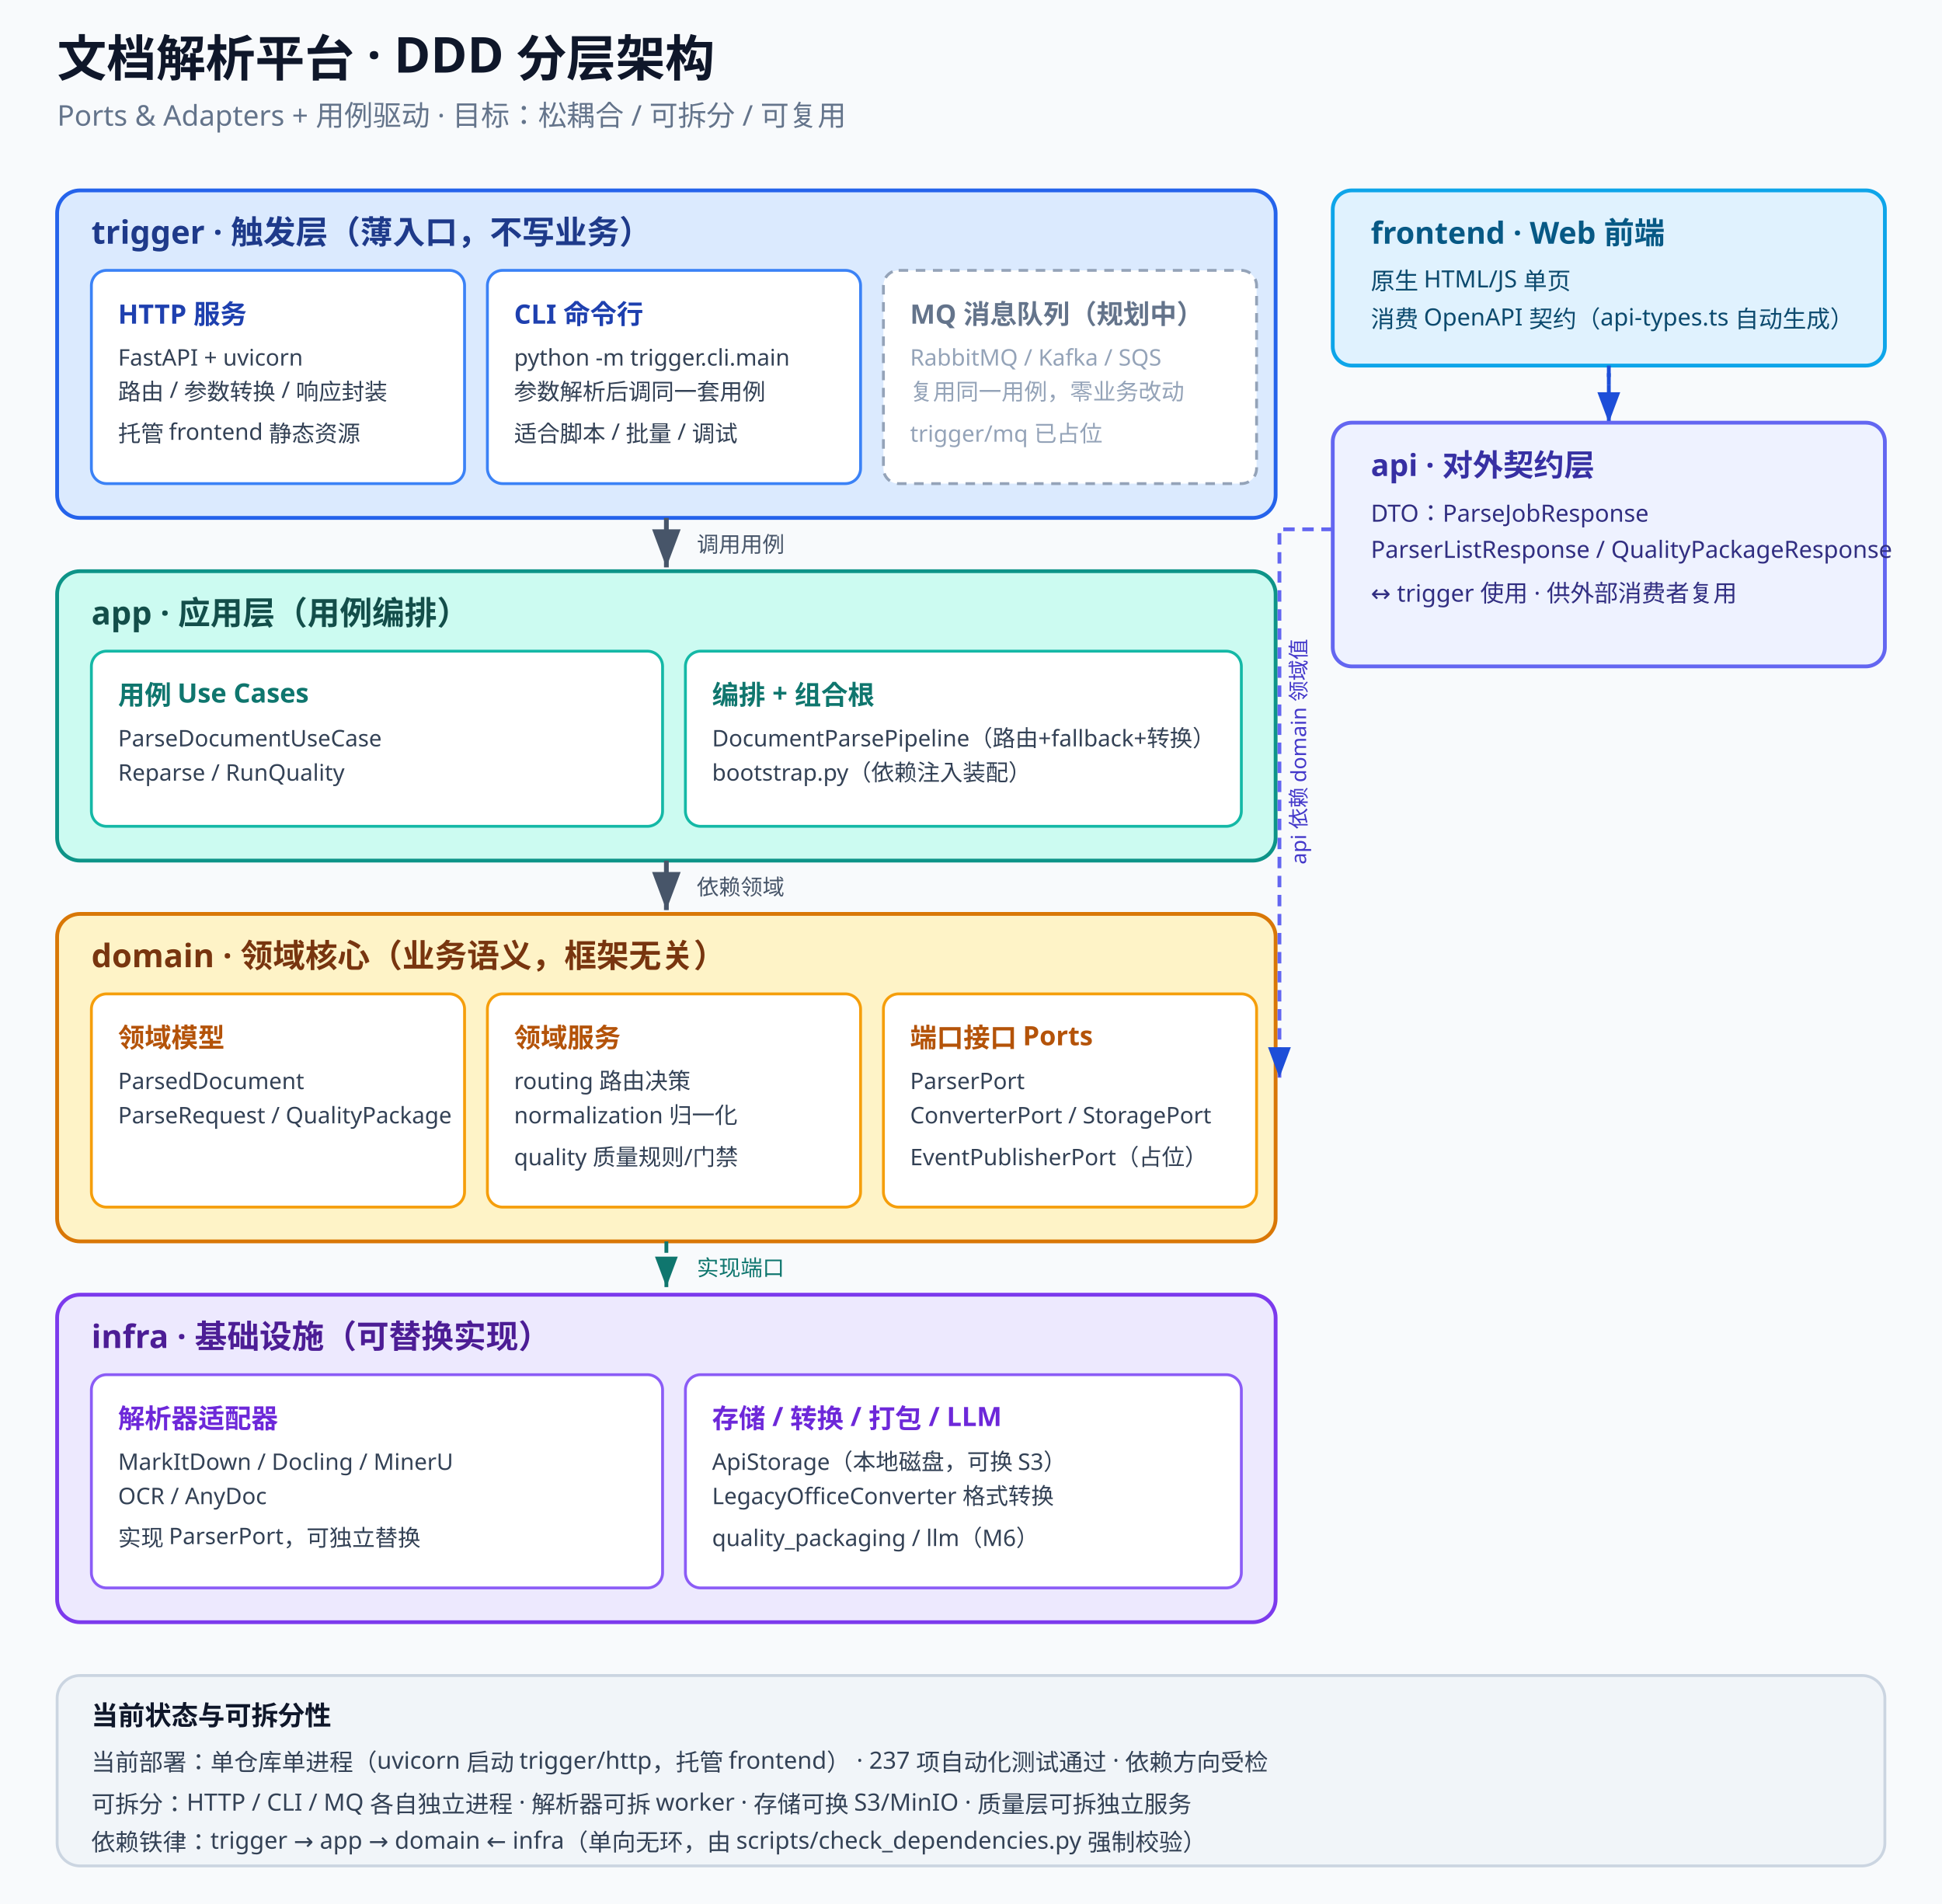
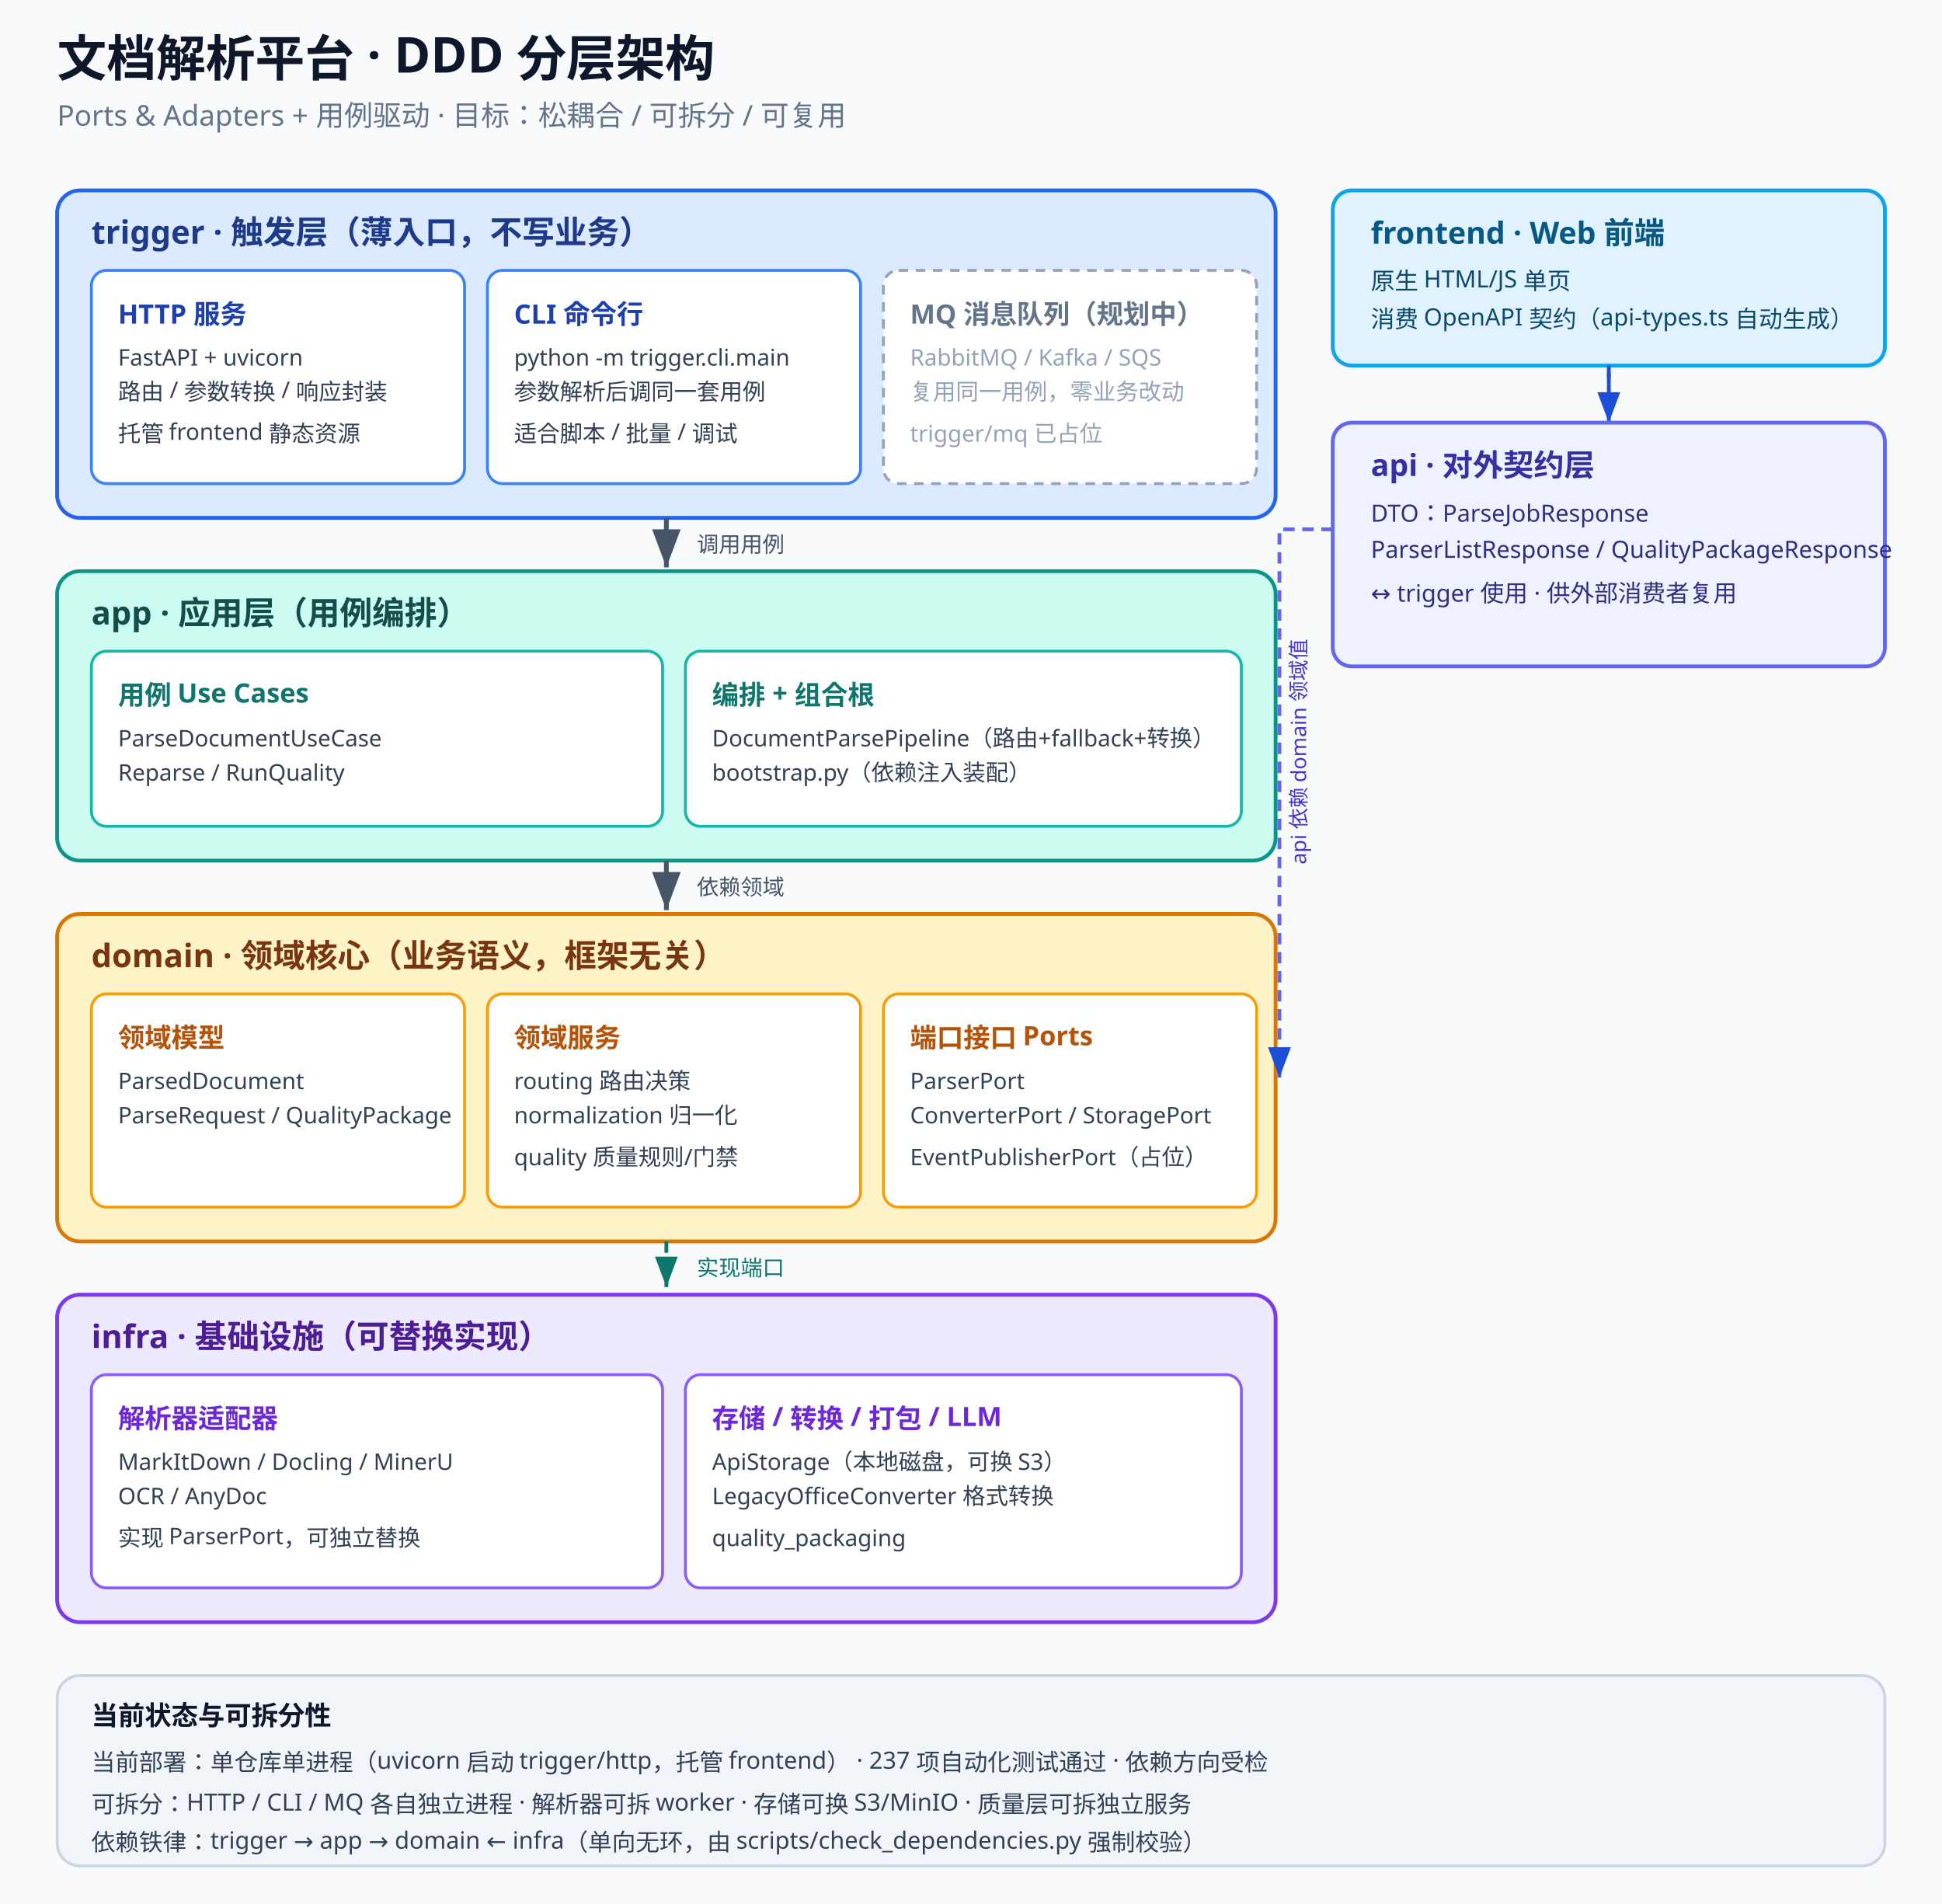
<svg xmlns="http://www.w3.org/2000/svg" viewBox="0 0 1020 1000" font-family="Microsoft YaHei, PingFang SC, Segoe UI, sans-serif">
  <defs>
    <marker id="arrow" markerWidth="10" markerHeight="10" refX="8" refY="3" orient="auto">
      <path d="M0,0 L8,3 L0,6 Z" fill="#475569" />
    </marker>
    <marker id="dashArrow" markerWidth="10" markerHeight="10" refX="8" refY="3" orient="auto">
      <path d="M0,0 L8,3 L0,6 Z" fill="#0f766e" />
    </marker>
    <marker id="blueArrow" markerWidth="10" markerHeight="10" refX="8" refY="3" orient="auto">
      <path d="M0,0 L8,3 L0,6 Z" fill="#1d4ed8" />
    </marker>
  </defs>
  <rect width="1020" height="1000" fill="#f8fafc" />
  <text x="30" y="40" font-size="26" font-weight="bold" fill="#0f172a">文档解析平台 · DDD 分层架构</text>
  <text x="30" y="66" font-size="15" fill="#64748b">Ports &amp; Adapters + 用例驱动 · 目标：松耦合 / 可拆分 / 可复用</text>
  <rect x="700" y="100" width="290" height="92" rx="10" fill="#e0f2fe" stroke="#0ea5e9" stroke-width="2" />
  <text x="720" y="128" font-size="16" font-weight="bold" fill="#075985">frontend · Web 前端</text>
  <text x="720" y="152" font-size="12.5" fill="#0c4a6e">原生 HTML/JS 单页</text>
  <text x="720" y="172" font-size="12.5" fill="#0c4a6e">消费 OpenAPI 契约（api-types.ts 自动生成）</text>
  <line x1="845" y1="192" x2="845" y2="222" stroke="#1d4ed8" stroke-width="2" stroke-dasharray="6,4" marker-end="url(#blueArrow)" />
  <line x1="845" y1="222" x2="845" y2="192" stroke="#1d4ed8" stroke-width="2" stroke-dasharray="6,4" />
  <rect x="700" y="222" width="290" height="128" rx="10" fill="#eef2ff" stroke="#6366f1" stroke-width="2" />
  <text x="720" y="250" font-size="16" font-weight="bold" fill="#3730a3">api · 对外契约层</text>
  <text x="720" y="274" font-size="12.5" fill="#312e81">DTO：ParseJobResponse</text>
  <text x="720" y="293" font-size="12.5" fill="#312e81">ParserListResponse / QualityPackageResponse</text>
  <text x="720" y="316" font-size="12.5" fill="#312e81">↔ trigger 使用 · 供外部消费者复用</text>
  <rect x="30" y="100" width="640" height="172" rx="12" fill="#dbeafe" stroke="#2563eb" stroke-width="2" />
  <text x="48" y="128" font-size="17" font-weight="bold" fill="#1e3a8a">trigger · 触发层（薄入口，不写业务）</text>
  <rect x="48" y="142" width="196" height="112" rx="8" fill="#ffffff" stroke="#3b82f6" stroke-width="1.5" />
  <text x="62" y="170" font-size="14" font-weight="bold" fill="#1e40af">HTTP 服务</text>
  <text x="62" y="192" font-size="12" fill="#334155">FastAPI + uvicorn</text>
  <text x="62" y="210" font-size="12" fill="#334155">路由 / 参数转换 / 响应封装</text>
  <text x="62" y="232" font-size="12" fill="#334155">托管 frontend 静态资源</text>
  <rect x="256" y="142" width="196" height="112" rx="8" fill="#ffffff" stroke="#3b82f6" stroke-width="1.5" />
  <text x="270" y="170" font-size="14" font-weight="bold" fill="#1e40af">CLI 命令行</text>
  <text x="270" y="192" font-size="12" fill="#334155">python -m trigger.cli.main</text>
  <text x="270" y="210" font-size="12" fill="#334155">参数解析后调同一套用例</text>
  <text x="270" y="232" font-size="12" fill="#334155">适合脚本 / 批量 / 调试</text>
  <rect x="464" y="142" width="196" height="112" rx="8" fill="#ffffff" stroke="#94a3b8" stroke-width="1.5" stroke-dasharray="5,4" />
  <text x="478" y="170" font-size="14" font-weight="bold" fill="#64748b">MQ 消息队列（规划中）</text>
  <text x="478" y="192" font-size="12" fill="#94a3b8">RabbitMQ / Kafka / SQS</text>
  <text x="478" y="210" font-size="12" fill="#94a3b8">复用同一用例，零业务改动</text>
  <text x="478" y="232" font-size="12" fill="#94a3b8">trigger/mq 已占位</text>
  <line x1="350" y1="272" x2="350" y2="298" stroke="#475569" stroke-width="2.5" marker-end="url(#arrow)" />
  <text x="366" y="290" font-size="11.5" fill="#475569">调用用例</text>
  <rect x="30" y="300" width="640" height="152" rx="12" fill="#ccfbf1" stroke="#0d9488" stroke-width="2" />
  <text x="48" y="328" font-size="17" font-weight="bold" fill="#134e4a">app · 应用层（用例编排）</text>
  <rect x="48" y="342" width="300" height="92" rx="8" fill="#ffffff" stroke="#14b8a6" stroke-width="1.5" />
  <text x="62" y="370" font-size="14" font-weight="bold" fill="#0f766e">用例 Use Cases</text>
  <text x="62" y="392" font-size="12" fill="#334155">ParseDocumentUseCase</text>
  <text x="62" y="410" font-size="12" fill="#334155">Reparse / RunQuality</text>
  <rect x="360" y="342" width="292" height="92" rx="8" fill="#ffffff" stroke="#14b8a6" stroke-width="1.5" />
  <text x="374" y="370" font-size="14" font-weight="bold" fill="#0f766e">编排 + 组合根</text>
  <text x="374" y="392" font-size="12" fill="#334155">DocumentParsePipeline（路由+fallback+转换）</text>
  <text x="374" y="410" font-size="12" fill="#334155">bootstrap.py（依赖注入装配）</text>
  <line x1="350" y1="452" x2="350" y2="478" stroke="#475569" stroke-width="2.5" marker-end="url(#arrow)" />
  <text x="366" y="470" font-size="11.5" fill="#475569">依赖领域</text>
  <rect x="30" y="480" width="640" height="172" rx="12" fill="#fef3c7" stroke="#d97706" stroke-width="2" />
  <text x="48" y="508" font-size="17" font-weight="bold" fill="#78350f">domain · 领域核心（业务语义，框架无关）</text>
  <rect x="48" y="522" width="196" height="112" rx="8" fill="#ffffff" stroke="#f59e0b" stroke-width="1.5" />
  <text x="62" y="550" font-size="14" font-weight="bold" fill="#b45309">领域模型</text>
  <text x="62" y="572" font-size="12" fill="#334155">ParsedDocument</text>
  <text x="62" y="590" font-size="12" fill="#334155">ParseRequest / QualityPackage</text>
  <rect x="256" y="522" width="196" height="112" rx="8" fill="#ffffff" stroke="#f59e0b" stroke-width="1.5" />
  <text x="270" y="550" font-size="14" font-weight="bold" fill="#b45309">领域服务</text>
  <text x="270" y="572" font-size="12" fill="#334155">routing 路由决策</text>
  <text x="270" y="590" font-size="12" fill="#334155">normalization 归一化</text>
  <text x="270" y="612" font-size="12" fill="#334155">quality 质量规则/门禁</text>
  <rect x="464" y="522" width="196" height="112" rx="8" fill="#ffffff" stroke="#f59e0b" stroke-width="1.5" />
  <text x="478" y="550" font-size="14" font-weight="bold" fill="#b45309">端口接口 Ports</text>
  <text x="478" y="572" font-size="12" fill="#334155">ParserPort</text>
  <text x="478" y="590" font-size="12" fill="#334155">ConverterPort / StoragePort</text>
  <text x="478" y="612" font-size="12" fill="#334155">EventPublisherPort（占位）</text>
  <line x1="350" y1="652" x2="350" y2="676" stroke="#0f766e" stroke-width="2" stroke-dasharray="6,4" marker-end="url(#dashArrow)" />
  <text x="366" y="670" font-size="11.5" fill="#0f766e">实现端口</text>
  <rect x="30" y="680" width="640" height="172" rx="12" fill="#ede9fe" stroke="#7c3aed" stroke-width="2" />
  <text x="48" y="708" font-size="17" font-weight="bold" fill="#4c1d95">infra · 基础设施（可替换实现）</text>
  <rect x="48" y="722" width="300" height="112" rx="8" fill="#ffffff" stroke="#8b5cf6" stroke-width="1.5" />
  <text x="62" y="750" font-size="14" font-weight="bold" fill="#6d28d9">解析器适配器</text>
  <text x="62" y="772" font-size="12" fill="#334155">MarkItDown / Docling / MinerU</text>
  <text x="62" y="790" font-size="12" fill="#334155">OCR / AnyDoc</text>
  <text x="62" y="812" font-size="12" fill="#334155">实现 ParserPort，可独立替换</text>
  <rect x="360" y="722" width="292" height="112" rx="8" fill="#ffffff" stroke="#8b5cf6" stroke-width="1.5" />
  <text x="374" y="750" font-size="14" font-weight="bold" fill="#6d28d9">存储 / 转换 / 打包 / LLM</text>
  <text x="374" y="772" font-size="12" fill="#334155">ApiStorage（本地磁盘，可换 S3）</text>
  <text x="374" y="790" font-size="12" fill="#334155">LegacyOfficeConverter 格式转换</text>
-   <text x="374" y="812" font-size="12" fill="#334155">quality_packaging / llm（M6）</text>
+   <text x="374" y="812" font-size="12" fill="#334155">quality_packaging</text>
  <path d="M700 278 L672 278 L672 566" fill="none" stroke="#6366f1" stroke-width="2" stroke-dasharray="6,4" marker-end="url(#blueArrow)" />
  <text x="672" y="440" font-size="11" fill="#4338ca" transform="rotate(-90 686 440)">api 依赖 domain 领域值</text>
  <rect x="30" y="880" width="960" height="100" rx="12" fill="#f1f5f9" stroke="#cbd5e1" stroke-width="1.5" />
  <text x="48" y="906" font-size="14" font-weight="bold" fill="#0f172a">当前状态与可拆分性</text>
  <text x="48" y="930" font-size="12.5" fill="#334155">当前部署：单仓库单进程（uvicorn 启动 trigger/http，托管 frontend） · 237 项自动化测试通过 · 依赖方向受检</text>
  <text x="48" y="952" font-size="12.5" fill="#334155">可拆分：HTTP / CLI / MQ 各自独立进程 · 解析器可拆 worker · 存储可换 S3/MinIO · 质量层可拆独立服务</text>
  <text x="48" y="972" font-size="12.5" fill="#334155">依赖铁律：trigger → app → domain ← infra（单向无环，由 scripts/check_dependencies.py 强制校验）</text>
</svg>
